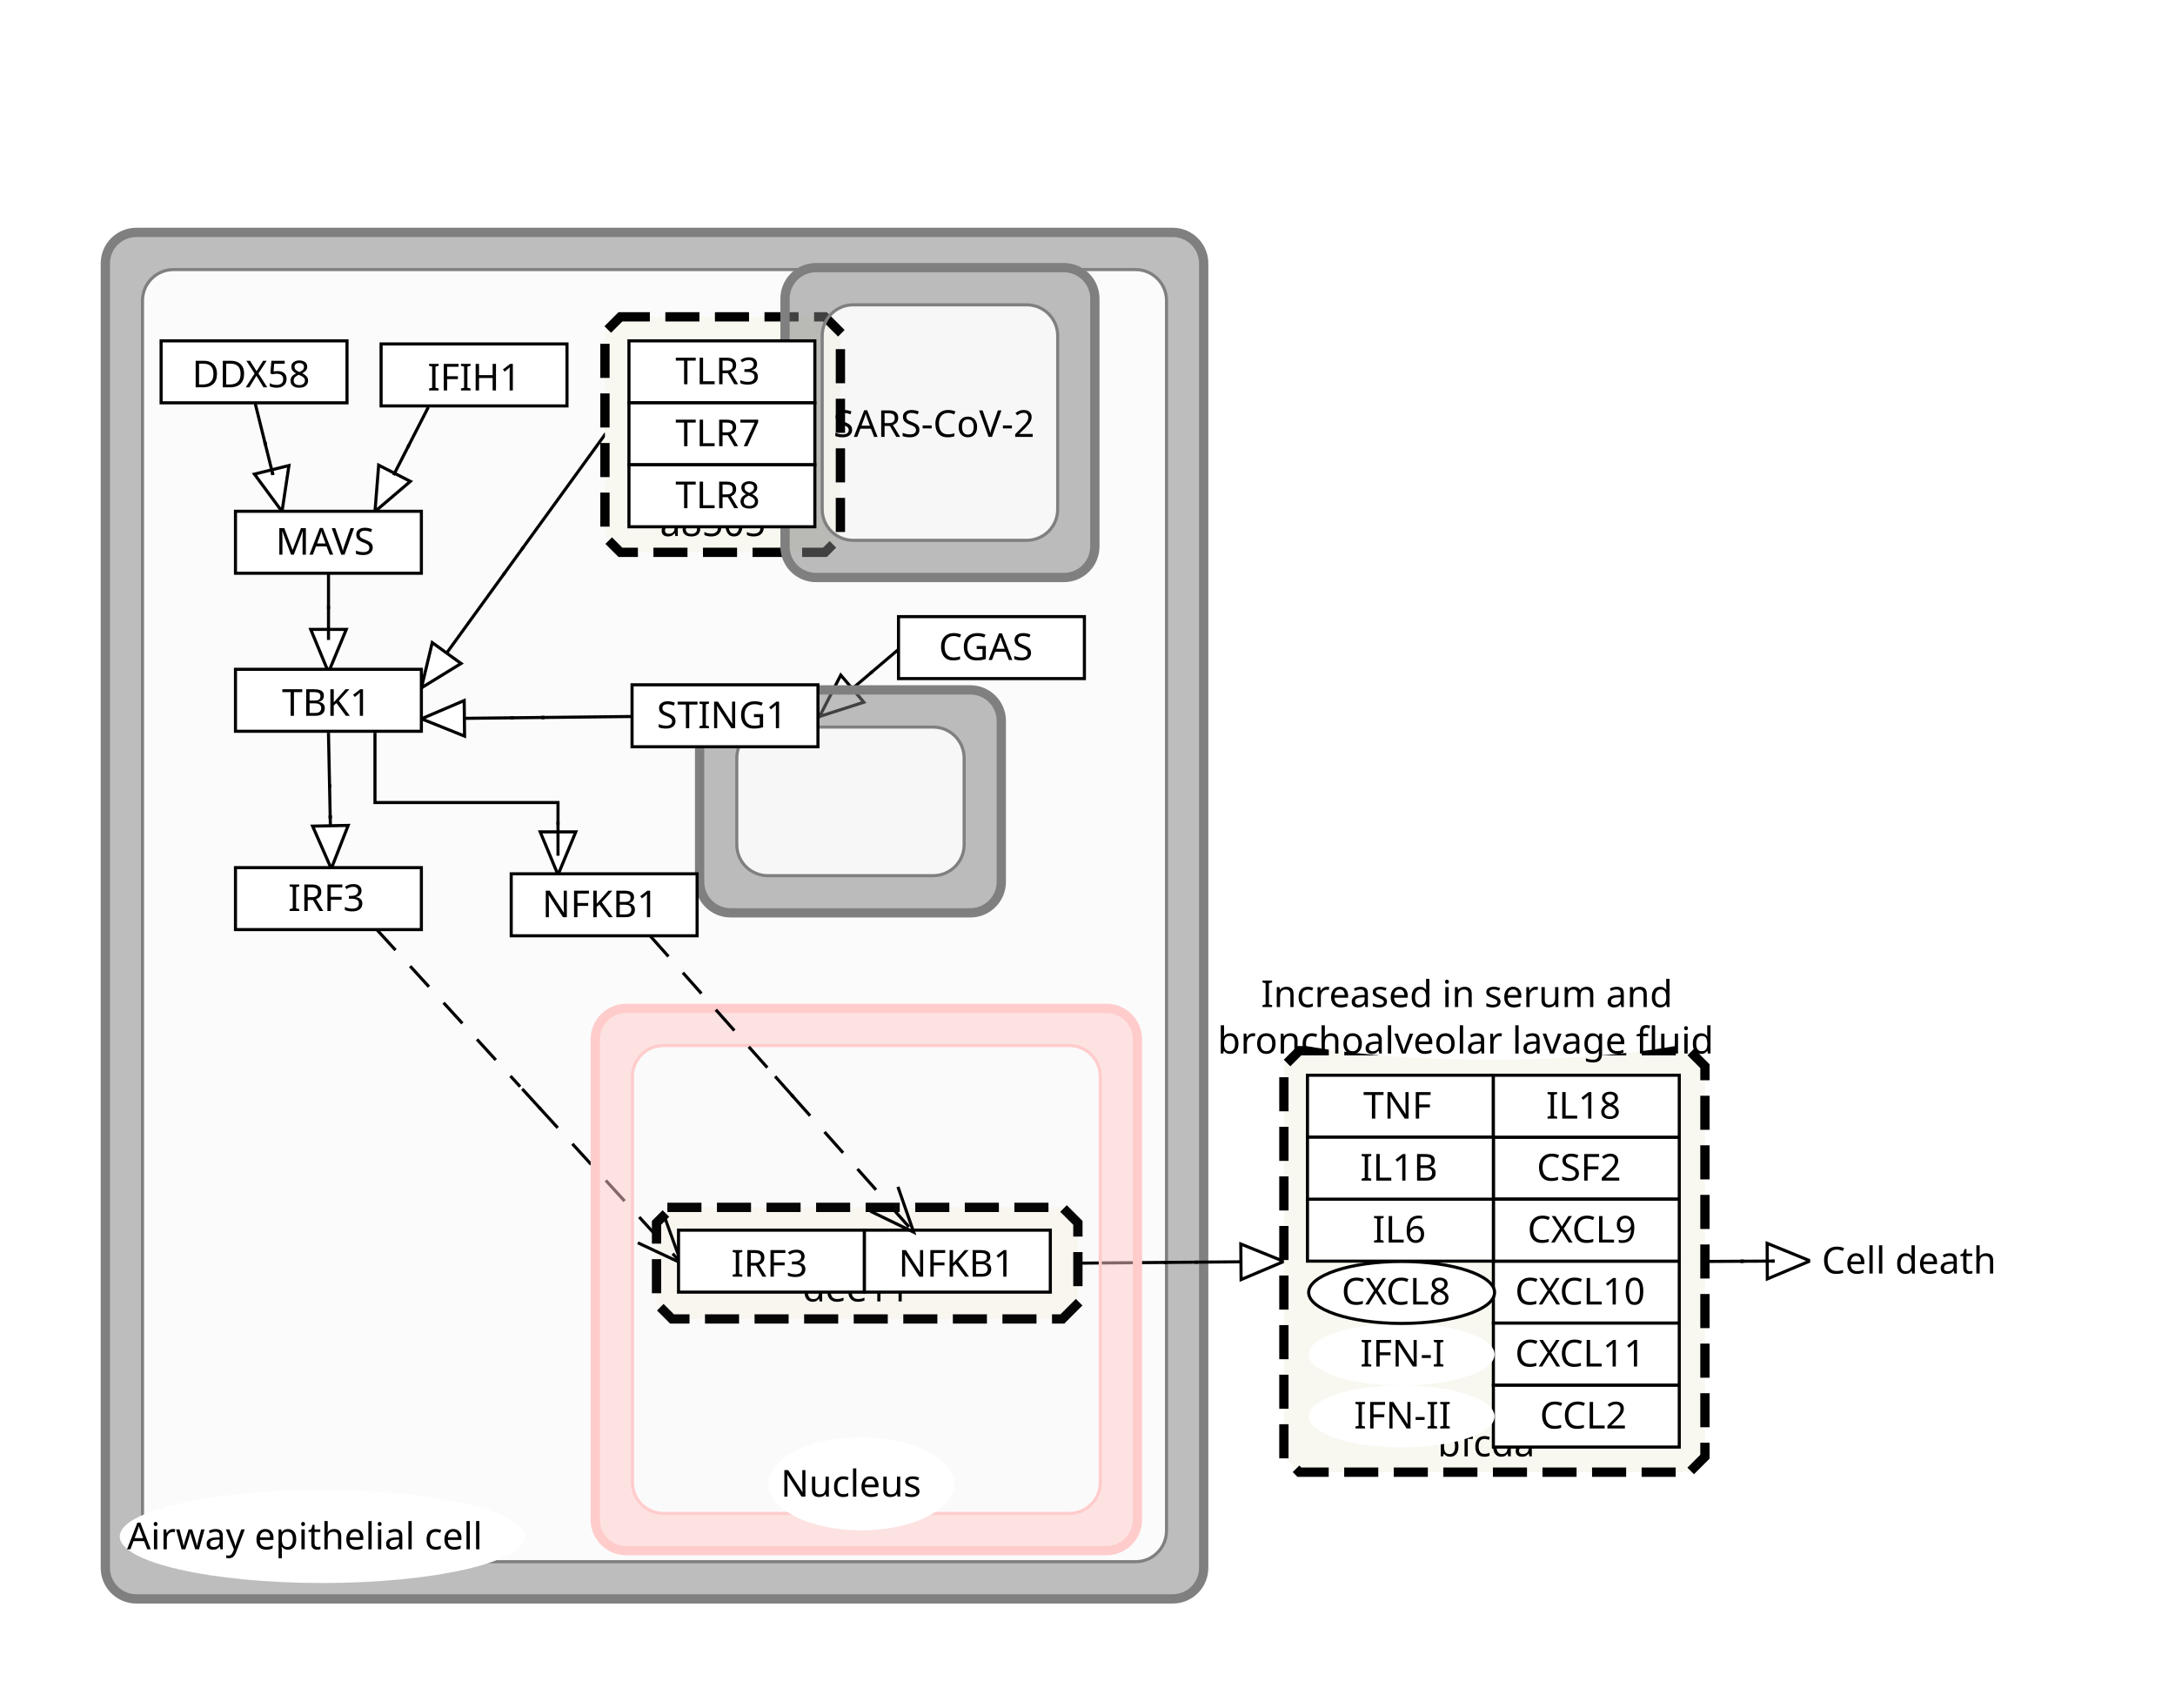
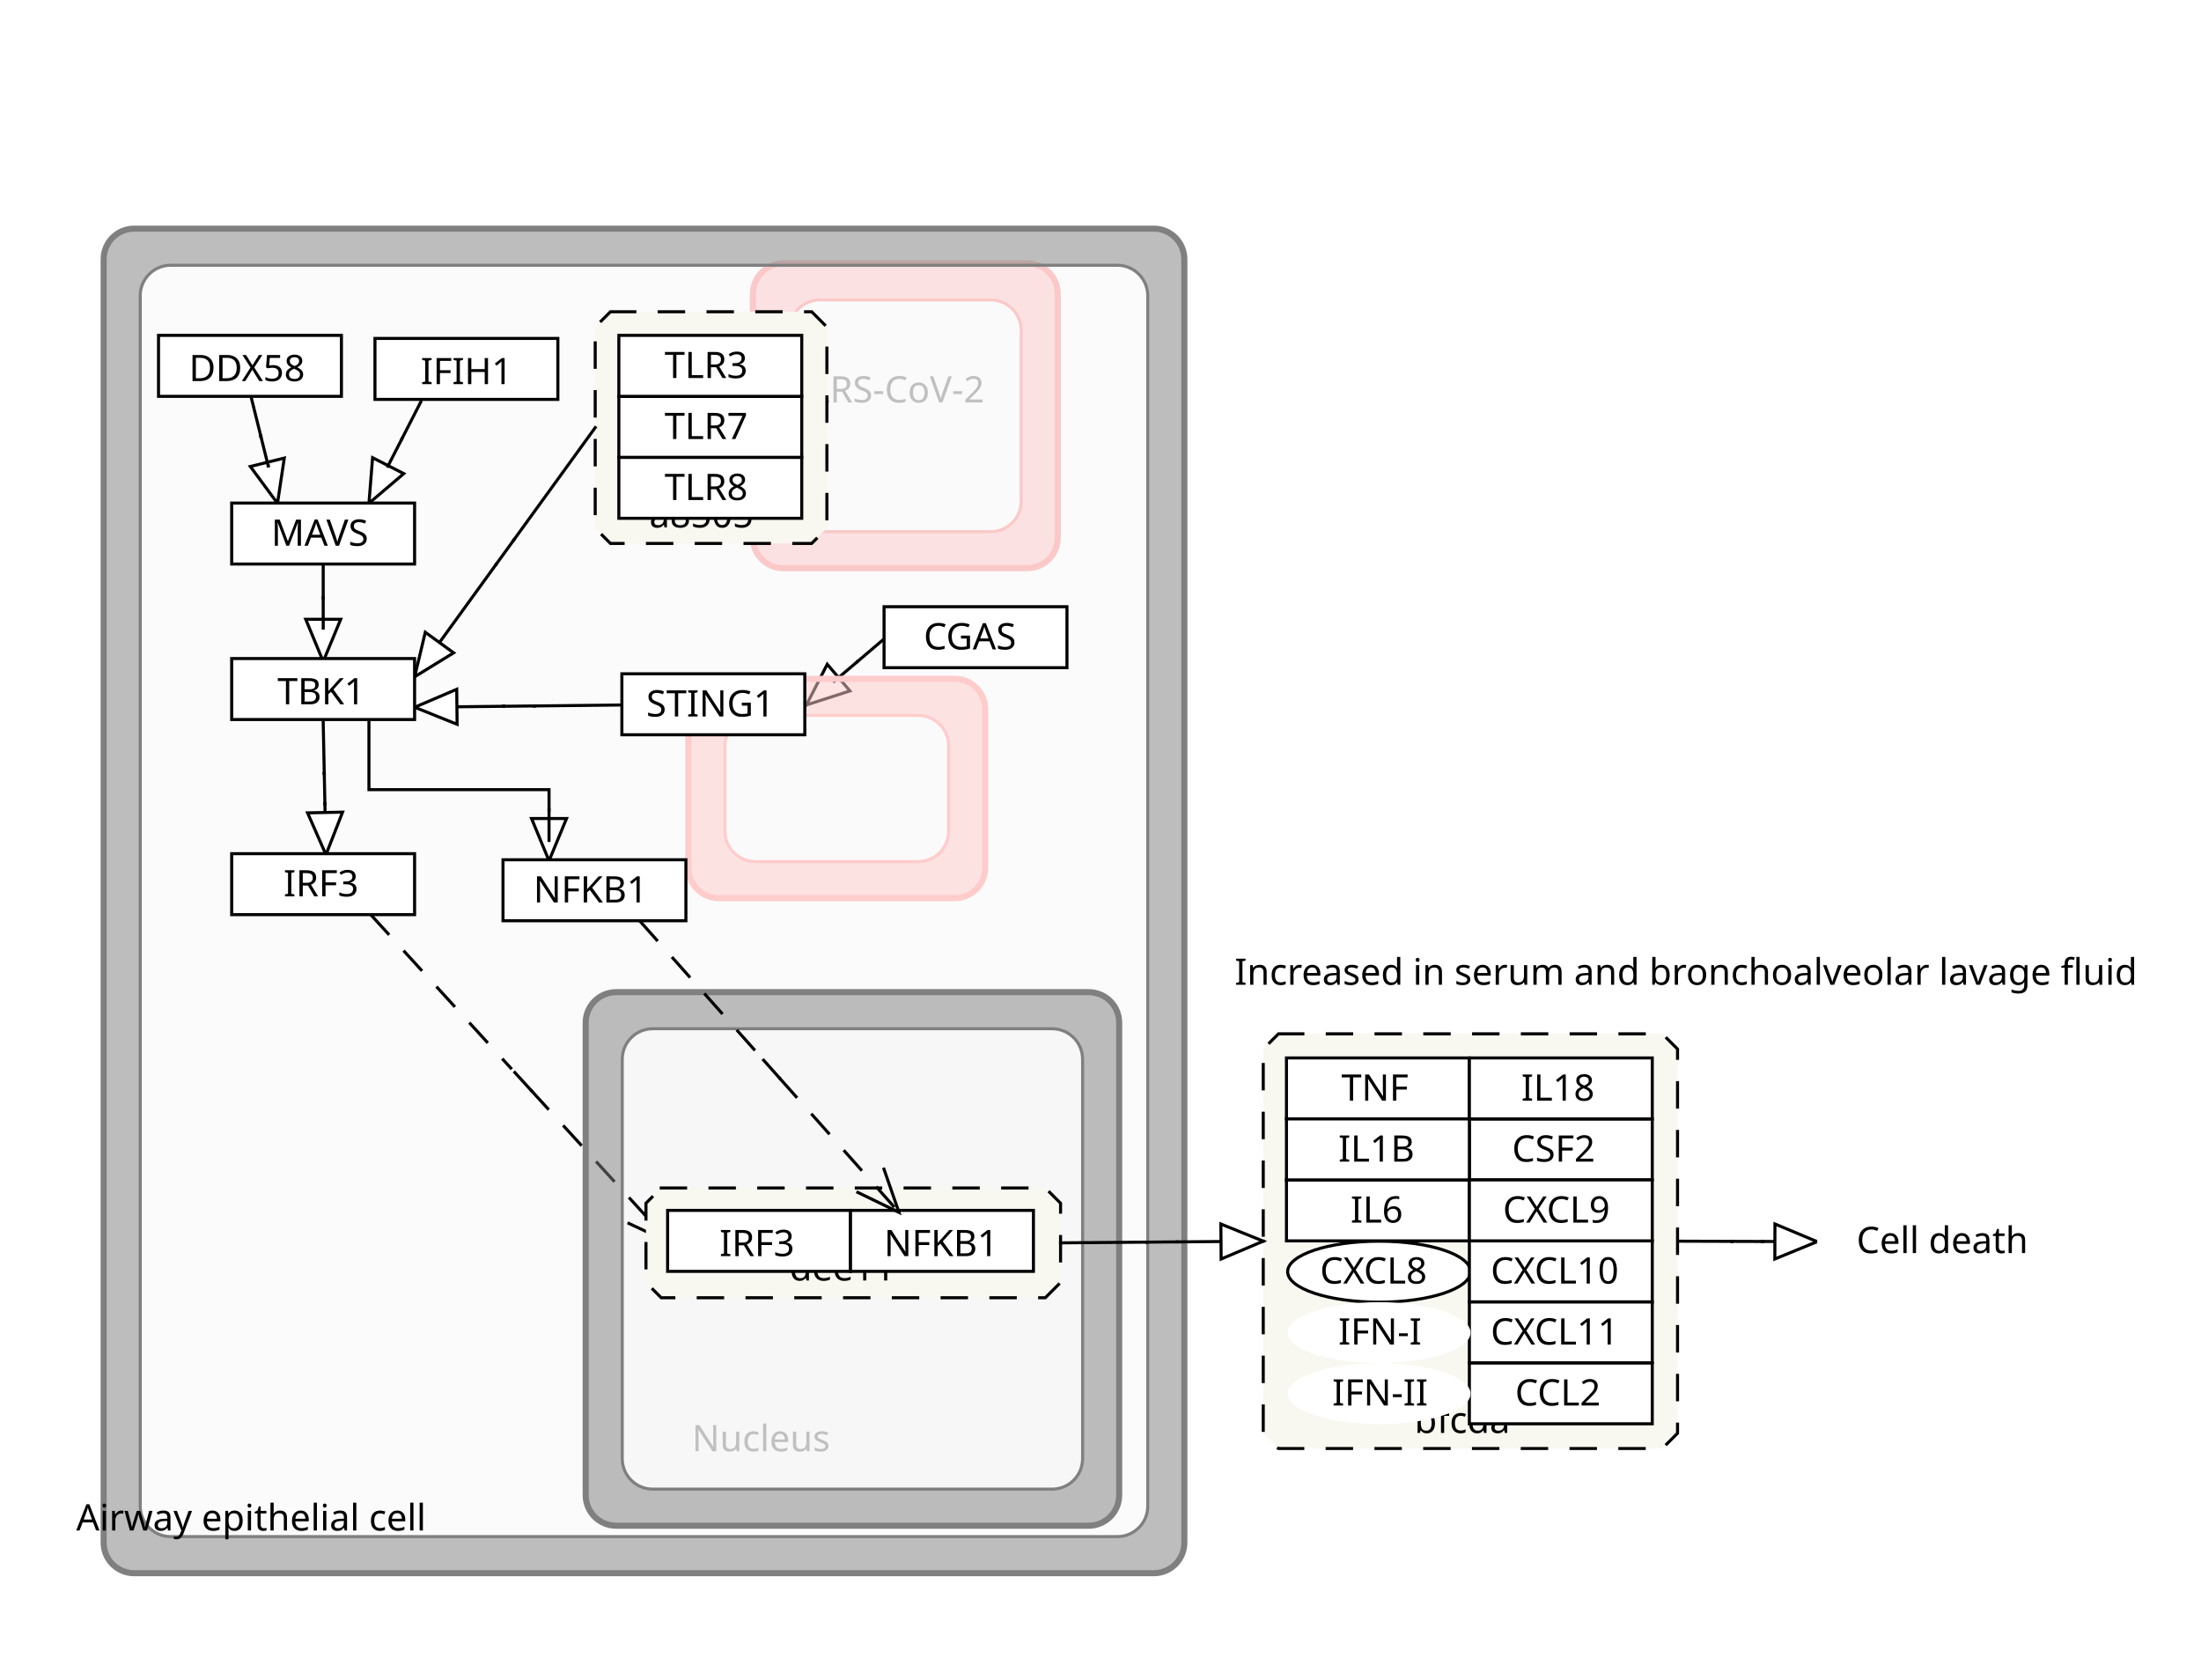
- <svg xmlns="http://www.w3.org/2000/svg" fill-opacity="1" color-rendering="auto" color-interpolation="auto" text-rendering="auto" stroke="black" stroke-linecap="square" stroke-miterlimit="10" shape-rendering="auto" stroke-opacity="1" fill="black" stroke-dasharray="none" font-weight="normal" stroke-width="1" viewBox="0 0 702 551" font-family="'Dialog'" font-style="normal" stroke-linejoin="miter" font-size="12px" stroke-dashoffset="0" image-rendering="auto">
+ <svg xmlns="http://www.w3.org/2000/svg" fill-opacity="1" color-rendering="auto" color-interpolation="auto" text-rendering="auto" stroke="black" stroke-linecap="square" stroke-miterlimit="10" shape-rendering="auto" stroke-opacity="1" fill="black" stroke-dasharray="none" font-weight="normal" stroke-width="1" viewBox="0 0 722 551" font-family="'Dialog'" font-style="normal" stroke-linejoin="miter" font-size="12px" stroke-dashoffset="0" image-rendering="auto">
  <defs id="genericDefs" />
  <g />
  <defs id="genericDefs" />
  <g>
    <g fill="white" text-rendering="geometricPrecision" color-interpolation="linearRGB" color-rendering="optimizeQuality" stroke="white" image-rendering="optimizeQuality">
-       <rect x="-1" width="704" height="553" y="-1" stroke="none" />
+       <rect x="-1" width="724" height="553" y="-1" stroke="none" />
+     </g>
+     <g fill-opacity="0.031" fill="rgb(255,204,204)" text-rendering="geometricPrecision" color-rendering="optimizeQuality" image-rendering="optimizeQuality" stroke="rgb(255,204,204)" color-interpolation="linearRGB" stroke-opacity="0.031">
+       <rect x="246.978" y="86.375" width="100" rx="10" ry="10" height="100" stroke="none" />
+       <rect x="246.978" y="86.375" fill-opacity="1" fill="none" width="100" rx="10" ry="10" height="100" stroke-width="2" stroke-opacity="1" />
+       <rect x="258.978" y="98.375" fill-opacity="1" fill="none" width="76" rx="10" ry="10" height="76" stroke-opacity="1" />
+       <path d="M324.978 98.375 C330.501 98.375 334.978 102.852 334.978 108.375 L334.978 164.375 C334.978 169.898 330.501 174.375 324.978 174.375 L268.978 174.375 C263.456 174.375 258.978 169.898 258.978 164.375 L258.978 108.375 C258.978 102.852 263.456 98.375 268.978 98.375 ZM256.978 86.375 C251.456 86.375 246.978 90.852 246.978 96.375 L246.978 176.375 C246.978 181.898 251.456 186.375 256.978 186.375 L336.978 186.375 C342.501 186.375 346.978 181.898 346.978 176.375 L346.978 96.375 C346.978 90.852 342.501 86.375 336.978 86.375 Z" fill-opacity="0.498" stroke-opacity="0.498" stroke="none" />
+     </g>
+     <g text-rendering="geometricPrecision" font-family="sans-serif" color-interpolation="linearRGB" color-rendering="optimizeQuality" image-rendering="optimizeQuality">
+       <text x="246" xml:space="preserve" y="93" stroke="none"> </text>
    </g>
    <g fill-opacity="0.031" fill="rgb(128,128,128)" text-rendering="geometricPrecision" color-rendering="optimizeQuality" image-rendering="optimizeQuality" stroke="rgb(128,128,128)" color-interpolation="linearRGB" stroke-opacity="0.031">
      <rect x="34" y="75" width="354.5" rx="10" ry="10" height="441" stroke="none" />
    </g>
-     <g fill="gray" text-rendering="geometricPrecision" color-rendering="optimizeQuality" image-rendering="optimizeQuality" stroke="gray" color-interpolation="linearRGB" stroke-width="3">
+     <g fill="gray" text-rendering="geometricPrecision" color-rendering="optimizeQuality" image-rendering="optimizeQuality" stroke="gray" color-interpolation="linearRGB" stroke-width="2">
      <rect x="34" y="75" fill="none" width="354.5" rx="10" ry="10" height="441" />
      <rect x="46" y="87" fill="none" width="330.5" rx="10" ry="10" height="417" stroke-width="1" />
    </g>
    <g fill-opacity="0.498" fill="rgb(128,128,128)" text-rendering="geometricPrecision" color-rendering="optimizeQuality" image-rendering="optimizeQuality" stroke="rgb(128,128,128)" color-interpolation="linearRGB" stroke-opacity="0.498">
      <path d="M366.5 87 C372.023 87 376.5 91.477 376.5 97 L376.5 494 C376.5 499.523 372.023 504 366.5 504 L56 504 C50.477 504 46 499.523 46 494 L46 97 C46 91.477 50.477 87 56 87 ZM44 75 C38.477 75 34 79.477 34 85 L34 506 C34 511.523 38.477 516 44 516 L378.5 516 C384.023 516 388.5 511.523 388.5 506 L388.5 85 C388.5 79.477 384.023 75 378.5 75 Z" stroke="none" />
    </g>
    <g fill="silver" text-rendering="geometricPrecision" color-rendering="optimizeQuality" image-rendering="optimizeQuality" font-family="sans-serif" stroke="silver" color-interpolation="linearRGB">
-       <text x="34" xml:space="preserve" y="82" stroke="none"> </text>
-       <path fill="none" d="M195.25 140.25 L168.571 177.064" stroke="black" />
-       <path fill="none" d="M162.703 185.161 L136.025 221.975" stroke="black" />
-       <path fill="white" d="M136.025 221.975 L139.509 207.385 L148.805 214.122 Z" stroke="none" />
-       <path fill="none" d="M136.025 221.975 L139.509 207.385 L148.805 214.122 Z" stroke="black" />
-       <line y2="177.064" fill="none" x1="162.703" x2="168.571" stroke="black" y1="185.161" />
-       <path fill="none" d="M82.525 130.825 L85.571 143.097" stroke="black" />
-       <path fill="none" d="M87.979 152.803 L91.025 165.075" stroke="black" />
-       <path fill="white" d="M91.025 165.075 L82.116 153.007 L93.258 150.242 Z" stroke="none" />
-       <path fill="none" d="M91.025 165.075 L82.116 153.007 L93.258 150.242 Z" stroke="black" />
-       <path fill="none" d="M85.571 143.097 L85.571 143.097" stroke="black" />
-       <path fill="none" d="M87.979 152.803 L87.979 152.803" stroke="black" />
-       <line y2="143.097" fill="none" x1="87.979" x2="85.571" stroke="black" y1="152.803" />
+       <text x="258" xml:space="preserve" y="132" stroke="none">SARS-CoV-2</text>
      <path fill="rgb(248,247,240)" d="M200.25 102.25 L266.25 102.25 L271.25 107.25 L271.25 173.25 L266.25 178.25 L200.25 178.25 L195.25 173.25 L195.25 107.25 Z" fill-rule="evenodd" stroke="none" />
    </g>
-     <g text-rendering="geometricPrecision" stroke-dasharray="8,8" stroke-width="3" color-interpolation="linearRGB" color-rendering="optimizeQuality" image-rendering="optimizeQuality">
+     <g text-rendering="geometricPrecision" stroke-dasharray="8,8" color-interpolation="linearRGB" color-rendering="optimizeQuality" image-rendering="optimizeQuality">
      <path fill="none" d="M200.25 102.25 L266.25 102.25 L271.25 107.25 L271.25 173.25 L266.25 178.25 L200.25 178.25 L195.25 173.25 L195.25 107.25 Z" fill-rule="evenodd" />
-       <text x="213" y="173" font-family="sans-serif" stroke-dasharray="none" stroke="none" stroke-width="1" xml:space="preserve">a8505</text>
-       <path fill="none" stroke-width="1" stroke-dasharray="none" d="M121.025 236.975 L121.025 259 L180.1 259 L180.1 265.663" />
-       <path fill="none" stroke-width="1" stroke-dasharray="none" d="M180.1 275.663 L180.1 282.325" />
-     </g>
-     <g fill="white" text-rendering="geometricPrecision" color-interpolation="linearRGB" color-rendering="optimizeQuality" stroke="white" image-rendering="optimizeQuality">
-       <path d="M180.1 282.325 L174.36 268.467 L185.84 268.467 Z" stroke="none" />
-       <path fill="none" d="M180.1 282.325 L174.36 268.467 L185.84 268.467 Z" stroke="black" />
-       <line y2="265.663" fill="none" x1="180.1" x2="180.1" stroke="black" y1="275.663" />
-       <path fill="none" d="M347.9 407.65 L376.143 407.414" stroke="black" />
-       <path fill="none" d="M386.143 407.331 L414.386 407.095" stroke="black" />
-       <path d="M414.386 407.095 L400.576 412.951 L400.48 401.471 Z" stroke="none" />
-       <path fill="none" d="M414.386 407.095 L400.576 412.951 L400.48 401.471 Z" stroke="black" />
-       <line y2="407.414" fill="none" x1="386.143" x2="376.143" stroke="black" y1="407.331" />
-       <path fill="rgb(248,247,240)" d="M216.9 389.65 L342.9 389.65 L347.9 394.65 L347.9 420.65 L342.9 425.65 L216.9 425.65 L211.9 420.65 L211.9 394.65 Z" fill-rule="evenodd" stroke="none" />
-     </g>
-     <g text-rendering="geometricPrecision" stroke-dasharray="8,8" stroke-width="3" color-interpolation="linearRGB" color-rendering="optimizeQuality" image-rendering="optimizeQuality">
-       <path fill="none" d="M216.9 389.65 L342.9 389.65 L347.9 394.65 L347.9 420.65 L342.9 425.65 L216.9 425.65 L211.9 420.65 L211.9 394.65 Z" fill-rule="evenodd" />
-       <text x="259" y="420" font-family="sans-serif" stroke-dasharray="none" stroke="none" stroke-width="1" xml:space="preserve">dee11</text>
-       <path fill="none" stroke-width="1" stroke-dasharray="none" d="M106.025 185.075 L106.025 196.025" />
-       <path fill="none" stroke-width="1" stroke-dasharray="none" d="M106.025 206.025 L106.025 216.975" />
-     </g>
-     <g fill="white" text-rendering="geometricPrecision" color-interpolation="linearRGB" color-rendering="optimizeQuality" stroke="white" image-rendering="optimizeQuality">
-       <path d="M106.025 216.975 L100.285 203.117 L111.765 203.117 Z" stroke="none" />
-       <path fill="none" d="M106.025 216.975 L100.285 203.117 L111.765 203.117 Z" stroke="black" />
-       <line y2="196.025" fill="none" x1="106.025" x2="106.025" stroke="black" y1="206.025" />
-       <path fill="none" d="M138.025 131.825 L131.801 143.998" stroke="black" />
-       <path fill="none" d="M127.249 152.902 L121.025 165.075" stroke="black" />
-       <path d="M121.025 165.075 L122.223 150.123 L132.445 155.349 Z" stroke="none" />
-       <path fill="none" d="M121.025 165.075 L122.223 150.123 L132.445 155.349 Z" stroke="black" />
-       <line y2="143.998" fill="none" x1="127.249" x2="131.801" stroke="black" y1="152.902" />
-       <path fill="none" d="M204.525 231.225 L175.275 231.545" stroke="black" />
-       <path fill="none" d="M165.275 231.655 L136.025 231.975" stroke="black" />
-       <path d="M136.025 231.975 L149.82 226.083 L149.945 237.563 Z" stroke="none" />
-       <path fill="none" d="M136.025 231.975 L149.82 226.083 L149.945 237.563 Z" stroke="black" />
-       <path fill="none" d="M175.275 231.545 L175.275 231.545" stroke="black" />
-       <path fill="none" d="M165.275 231.655 L165.275 231.655" stroke="black" />
-       <line y2="231.545" fill="none" x1="165.275" x2="175.275" stroke="black" y1="231.655" />
-       <path fill="rgb(248,247,240)" d="M419.386 339.085 L545.287 339.085 L550.287 344.085 L550.287 470.105 L545.287 475.105 L419.386 475.105 L414.386 470.105 L414.386 344.085 Z" fill-rule="evenodd" stroke="none" />
-     </g>
-     <g text-rendering="geometricPrecision" stroke-dasharray="8,8" stroke-width="3" color-interpolation="linearRGB" color-rendering="optimizeQuality" image-rendering="optimizeQuality">
-       <path fill="none" d="M419.386 339.085 L545.287 339.085 L550.287 344.085 L550.287 470.105 L545.287 475.105 L419.386 475.105 L414.386 470.105 L414.386 344.085 Z" fill-rule="evenodd" />
-       <text x="464" y="470" font-family="sans-serif" stroke-dasharray="none" stroke="none" stroke-width="1" xml:space="preserve">bfcda</text>
-       <path fill="none" stroke-width="1" d="M121.925 300.35 L167.541 350.308" />
-       <path fill="none" stroke-width="1" d="M174.284 357.692 L219.9 407.65" />
-       <path fill="none" stroke-width="1" stroke-dasharray="none" d="M206.317 401.287 L219.9 407.65 L214.794 393.546" />
-       <line y2="350.308" fill="none" stroke-width="1" x1="174.284" x2="167.541" y1="357.692" />
-       <path fill="none" stroke-width="1" stroke-dasharray="none" d="M550.287 407.095 L562.269 407.032" />
-       <path fill="none" stroke-width="1" stroke-dasharray="none" d="M572.269 406.98 L584.251 406.917" />
-     </g>
-     <g fill="white" text-rendering="geometricPrecision" color-interpolation="linearRGB" color-rendering="optimizeQuality" stroke="white" image-rendering="optimizeQuality">
-       <path d="M584.251 406.917 L570.423 412.73 L570.363 401.25 Z" stroke="none" />
-       <path fill="none" d="M584.251 406.917 L570.423 412.73 L570.363 401.25 Z" stroke="black" />
-       <path fill="none" d="M562.269 407.032 L562.269 407.032" stroke="black" />
-       <path fill="none" d="M572.269 406.98 L572.269 406.98" stroke="black" />
-       <line y2="407.032" fill="none" x1="572.269" x2="562.269" stroke="black" y1="406.98" />
-       <path fill="none" d="M290.4 209.225 L281.272 216.986" stroke="black" />
-       <path fill="none" d="M273.653 223.464 L264.525 231.225" stroke="black" />
-       <path d="M264.525 231.225 L271.365 217.875 L278.801 226.621 Z" stroke="none" />
-       <path fill="none" d="M264.525 231.225 L271.365 217.875 L278.801 226.621 Z" stroke="black" />
-       <line y2="216.986" fill="none" x1="273.653" x2="281.272" stroke="black" y1="223.464" />
-       <path fill="none" d="M106.025 236.975 L106.371 253.664" stroke="black" />
-       <path fill="none" d="M106.579 263.661 L106.925 280.35" stroke="black" />
-       <path d="M106.925 280.35 L100.898 266.614 L112.376 266.376 Z" stroke="none" />
-       <path fill="none" d="M106.925 280.35 L100.898 266.614 L112.376 266.376 Z" stroke="black" />
-       <path fill="none" d="M106.371 253.664 L106.371 253.664" stroke="black" />
-       <path fill="none" d="M106.579 263.661 L106.579 263.661" stroke="black" />
-       <line y2="253.664" fill="none" x1="106.579" x2="106.371" stroke="black" y1="263.661" />
-     </g>
-     <g fill-opacity="0.031" fill="rgb(128,128,128)" text-rendering="geometricPrecision" color-rendering="optimizeQuality" image-rendering="optimizeQuality" stroke="rgb(128,128,128)" color-interpolation="linearRGB" stroke-opacity="0.031">
+       <text x="213" xml:space="preserve" stroke-dasharray="none" y="173" font-family="sans-serif" stroke="none">a8505</text>
+       <path stroke-dasharray="none" fill="none" d="M138.025 131.825 L131.801 143.998" />
+       <path stroke-dasharray="none" fill="none" d="M127.249 152.902 L121.025 165.075" />
+       <path fill="white" stroke-dasharray="none" d="M121.025 165.075 L122.223 150.123 L132.445 155.349 Z" stroke="none" />
+       <path stroke-dasharray="none" fill="none" d="M121.025 165.075 L122.223 150.123 L132.445 155.349 Z" />
+       <line y2="143.998" fill="none" stroke-dasharray="none" x1="127.249" x2="131.801" y1="152.902" />
+       <path stroke-dasharray="none" fill="none" d="M290.4 209.225 L281.272 216.986" />
+       <path stroke-dasharray="none" fill="none" d="M273.653 223.464 L264.525 231.225" />
+       <path fill="white" stroke-dasharray="none" d="M264.525 231.225 L271.365 217.875 L278.801 226.621 Z" stroke="none" />
+       <path stroke-dasharray="none" fill="none" d="M264.525 231.225 L271.365 217.875 L278.801 226.621 Z" />
+       <line y2="216.986" fill="none" stroke-dasharray="none" x1="273.653" x2="281.272" y1="223.464" />
+       <path stroke-dasharray="none" fill="none" d="M550.287 407.095 L568.183 407.156" />
+       <path stroke-dasharray="none" fill="none" d="M578.183 407.189 L596.08 407.25" />
+       <path fill="white" stroke-dasharray="none" d="M596.08 407.25 L582.203 412.943 L582.241 401.463 Z" stroke="none" />
+       <path stroke-dasharray="none" fill="none" d="M596.08 407.25 L582.203 412.943 L582.241 401.463 Z" />
+       <path stroke-dasharray="none" fill="none" d="M568.183 407.156 L568.183 407.156" />
+       <path stroke-dasharray="none" fill="none" d="M578.183 407.189 L578.183 407.189" />
+       <line y2="407.156" fill="none" stroke-dasharray="none" x1="578.183" x2="568.183" y1="407.189" />
+       <path stroke-dasharray="none" fill="none" d="M106.025 185.075 L106.025 196.025" />
+       <path stroke-dasharray="none" fill="none" d="M106.025 206.025 L106.025 216.975" />
+       <path fill="white" stroke-dasharray="none" d="M106.025 216.975 L100.285 203.117 L111.765 203.117 Z" stroke="none" />
+       <path stroke-dasharray="none" fill="none" d="M106.025 216.975 L100.285 203.117 L111.765 203.117 Z" />
+       <line y2="196.025" fill="none" stroke-dasharray="none" x1="106.025" x2="106.025" y1="206.025" />
+       <path stroke-dasharray="none" fill="none" d="M121.025 236.975 L121.025 259 L180.1 259 L180.1 265.663" />
+       <path stroke-dasharray="none" fill="none" d="M180.1 275.663 L180.1 282.325" />
+       <path fill="white" stroke-dasharray="none" d="M180.1 282.325 L174.36 268.467 L185.84 268.467 Z" stroke="none" />
+       <path stroke-dasharray="none" fill="none" d="M180.1 282.325 L174.36 268.467 L185.84 268.467 Z" />
+       <line y2="265.663" fill="none" stroke-dasharray="none" x1="180.1" x2="180.1" y1="275.663" />
+       <path stroke-dasharray="none" fill="none" d="M195.25 140.25 L168.571 177.064" />
+       <path stroke-dasharray="none" fill="none" d="M162.703 185.161 L136.025 221.975" />
+       <path fill="white" stroke-dasharray="none" d="M136.025 221.975 L139.509 207.385 L148.805 214.122 Z" stroke="none" />
+       <path stroke-dasharray="none" fill="none" d="M136.025 221.975 L139.509 207.385 L148.805 214.122 Z" />
+       <line y2="177.064" fill="none" stroke-dasharray="none" x1="162.703" x2="168.571" y1="185.161" />
+       <path stroke-dasharray="none" fill="none" d="M204.525 231.225 L175.275 231.545" />
+       <path stroke-dasharray="none" fill="none" d="M165.275 231.655 L136.025 231.975" />
+       <path fill="white" stroke-dasharray="none" d="M136.025 231.975 L149.82 226.083 L149.945 237.563 Z" stroke="none" />
+       <path stroke-dasharray="none" fill="none" d="M136.025 231.975 L149.82 226.083 L149.945 237.563 Z" />
+       <path stroke-dasharray="none" fill="none" d="M175.275 231.545 L175.275 231.545" />
+       <path stroke-dasharray="none" fill="none" d="M165.275 231.655 L165.275 231.655" />
+       <line y2="231.545" fill="none" stroke-dasharray="none" x1="165.275" x2="175.275" y1="231.655" />
+       <path stroke-dasharray="none" fill="none" d="M82.525 130.825 L85.571 143.097" />
+       <path stroke-dasharray="none" fill="none" d="M87.979 152.803 L91.025 165.075" />
+       <path fill="white" stroke-dasharray="none" d="M91.025 165.075 L82.116 153.007 L93.258 150.242 Z" stroke="none" />
+       <path stroke-dasharray="none" fill="none" d="M91.025 165.075 L82.116 153.007 L93.258 150.242 Z" />
+       <path stroke-dasharray="none" fill="none" d="M85.571 143.097 L85.571 143.097" />
+       <path stroke-dasharray="none" fill="none" d="M87.979 152.803 L87.979 152.803" />
+       <line y2="143.097" fill="none" stroke-dasharray="none" x1="87.979" x2="85.571" y1="152.803" />
+       <path stroke-dasharray="none" fill="none" d="M106.025 236.975 L106.371 253.664" />
+       <path stroke-dasharray="none" fill="none" d="M106.579 263.661 L106.925 280.35" />
+       <path fill="white" stroke-dasharray="none" d="M106.925 280.35 L100.898 266.614 L112.376 266.376 Z" stroke="none" />
+       <path stroke-dasharray="none" fill="none" d="M106.925 280.35 L100.898 266.614 L112.376 266.376 Z" />
+       <path stroke-dasharray="none" fill="none" d="M106.371 253.664 L106.371 253.664" />
+       <path stroke-dasharray="none" fill="none" d="M106.579 263.661 L106.579 263.661" />
+       <line y2="253.664" fill="none" stroke-dasharray="none" x1="106.579" x2="106.371" y1="263.661" />
+       <path fill="none" d="M121.925 300.35 L167.541 350.308" />
+       <path fill="none" d="M174.284 357.692 L219.9 407.65" />
+       <path stroke-dasharray="none" fill="none" d="M206.317 401.287 L219.9 407.65 L214.794 393.546" />
+       <line y2="350.308" fill="none" x1="174.284" x2="167.541" y1="357.692" />
+     </g>
+     <g fill-opacity="0.031" fill="rgb(255,204,204)" text-rendering="geometricPrecision" color-rendering="optimizeQuality" image-rendering="optimizeQuality" stroke="rgb(255,204,204)" color-interpolation="linearRGB" stroke-opacity="0.031">
      <rect x="225.807" y="222.646" width="97.375" rx="10" ry="10" height="71.948" stroke="none" />
-     </g>
-     <g fill="gray" text-rendering="geometricPrecision" color-rendering="optimizeQuality" image-rendering="optimizeQuality" stroke="gray" color-interpolation="linearRGB" stroke-width="3">
-       <rect x="225.807" y="222.646" fill="none" width="97.375" rx="10" ry="10" height="71.948" />
-       <rect x="237.807" y="234.646" fill="none" width="73.375" rx="10" ry="10" height="47.948" stroke-width="1" />
-     </g>
-     <g fill-opacity="0.498" fill="rgb(128,128,128)" text-rendering="geometricPrecision" color-rendering="optimizeQuality" image-rendering="optimizeQuality" stroke="rgb(128,128,128)" color-interpolation="linearRGB" stroke-opacity="0.498">
-       <path d="M301.182 234.646 C306.704 234.646 311.182 239.123 311.182 244.646 L311.182 272.594 C311.182 278.116 306.704 282.594 301.182 282.594 L247.807 282.594 C242.284 282.594 237.807 278.116 237.807 272.594 L237.807 244.646 C237.807 239.123 242.284 234.646 247.807 234.646 ZM235.807 222.646 C230.284 222.646 225.807 227.123 225.807 232.646 L225.807 284.594 C225.807 290.116 230.284 294.594 235.807 294.594 L313.182 294.594 C318.704 294.594 323.182 290.116 323.182 284.594 L323.182 232.646 C323.182 227.123 318.704 222.646 313.182 222.646 Z" stroke="none" />
+       <rect x="225.807" y="222.646" fill-opacity="1" fill="none" width="97.375" rx="10" ry="10" height="71.948" stroke-width="2" stroke-opacity="1" />
+       <rect x="237.807" y="234.646" fill-opacity="1" fill="none" width="73.375" rx="10" ry="10" height="47.948" stroke-opacity="1" />
+       <path d="M301.182 234.646 C306.704 234.646 311.182 239.123 311.182 244.646 L311.182 272.594 C311.182 278.116 306.704 282.594 301.182 282.594 L247.807 282.594 C242.284 282.594 237.807 278.116 237.807 272.594 L237.807 244.646 C237.807 239.123 242.284 234.646 247.807 234.646 ZM235.807 222.646 C230.284 222.646 225.807 227.123 225.807 232.646 L225.807 284.594 C225.807 290.116 230.284 294.594 235.807 294.594 L313.182 294.594 C318.704 294.594 323.182 290.116 323.182 284.594 L323.182 232.646 C323.182 227.123 318.704 222.646 313.182 222.646 Z" fill-opacity="0.498" stroke-opacity="0.498" stroke="none" />
    </g>
    <g fill="silver" text-rendering="geometricPrecision" color-rendering="optimizeQuality" image-rendering="optimizeQuality" font-family="sans-serif" stroke="silver" color-interpolation="linearRGB">
      <text x="225" xml:space="preserve" y="230" stroke="none"> </text>
    </g>
    <g fill-opacity="0.031" fill="rgb(128,128,128)" text-rendering="geometricPrecision" color-rendering="optimizeQuality" image-rendering="optimizeQuality" stroke="rgb(128,128,128)" color-interpolation="linearRGB" stroke-opacity="0.031">
-       <rect x="253.375" y="86.375" width="100" rx="10" ry="10" height="100" stroke="none" />
-     </g>
-     <g fill="gray" text-rendering="geometricPrecision" color-rendering="optimizeQuality" image-rendering="optimizeQuality" stroke="gray" color-interpolation="linearRGB" stroke-width="3">
-       <rect x="253.375" y="86.375" fill="none" width="100" rx="10" ry="10" height="100" />
-       <rect x="265.375" y="98.375" fill="none" width="76" rx="10" ry="10" height="76" stroke-width="1" />
+       <rect x="192.125" y="325.425" width="175" rx="10" ry="10" height="175" stroke="none" />
+     </g>
+     <g fill="gray" text-rendering="geometricPrecision" color-rendering="optimizeQuality" image-rendering="optimizeQuality" stroke="gray" color-interpolation="linearRGB" stroke-width="2">
+       <rect x="192.125" y="325.425" fill="none" width="175" rx="10" ry="10" height="175" />
+       <rect x="204.125" y="337.425" fill="none" width="151" rx="10" ry="10" height="151" stroke-width="1" />
    </g>
    <g fill-opacity="0.498" fill="rgb(128,128,128)" text-rendering="geometricPrecision" color-rendering="optimizeQuality" image-rendering="optimizeQuality" stroke="rgb(128,128,128)" color-interpolation="linearRGB" stroke-opacity="0.498">
-       <path d="M331.375 98.375 C336.898 98.375 341.375 102.852 341.375 108.375 L341.375 164.375 C341.375 169.898 336.898 174.375 331.375 174.375 L275.375 174.375 C269.852 174.375 265.375 169.898 265.375 164.375 L265.375 108.375 C265.375 102.852 269.852 98.375 275.375 98.375 ZM263.375 86.375 C257.852 86.375 253.375 90.852 253.375 96.375 L253.375 176.375 C253.375 181.898 257.852 186.375 263.375 186.375 L343.375 186.375 C348.898 186.375 353.375 181.898 353.375 176.375 L353.375 96.375 C353.375 90.852 348.898 86.375 343.375 86.375 Z" stroke="none" />
-     </g>
-     <g text-rendering="geometricPrecision" font-family="sans-serif" color-interpolation="linearRGB" color-rendering="optimizeQuality" image-rendering="optimizeQuality">
-       <text x="253" xml:space="preserve" y="93" stroke="none"> </text>
-     </g>
-     <g fill-opacity="0.031" fill="rgb(255,204,204)" text-rendering="geometricPrecision" color-rendering="optimizeQuality" image-rendering="optimizeQuality" stroke="rgb(255,204,204)" color-interpolation="linearRGB" stroke-opacity="0.031">
-       <rect x="192.125" y="325.425" width="175" rx="10" ry="10" height="175" stroke="none" />
-       <rect x="192.125" y="325.425" fill-opacity="1" fill="none" width="175" rx="10" ry="10" height="175" stroke-width="3" stroke-opacity="1" />
-       <rect x="204.125" y="337.425" fill-opacity="1" fill="none" width="151" rx="10" ry="10" height="151" stroke-opacity="1" />
-       <path d="M345.125 337.425 C350.648 337.425 355.125 341.902 355.125 347.425 L355.125 478.425 C355.125 483.948 350.648 488.425 345.125 488.425 L214.125 488.425 C208.602 488.425 204.125 483.948 204.125 478.425 L204.125 347.425 C204.125 341.902 208.602 337.425 214.125 337.425 ZM202.125 325.425 C196.602 325.425 192.125 329.902 192.125 335.425 L192.125 490.425 C192.125 495.948 196.602 500.425 202.125 500.425 L357.125 500.425 C362.648 500.425 367.125 495.948 367.125 490.425 L367.125 335.425 C367.125 329.902 362.648 325.425 357.125 325.425 Z" fill-opacity="0.498" stroke-opacity="0.498" stroke="none" />
+       <path d="M345.125 337.425 C350.648 337.425 355.125 341.902 355.125 347.425 L355.125 478.425 C355.125 483.948 350.648 488.425 345.125 488.425 L214.125 488.425 C208.602 488.425 204.125 483.948 204.125 478.425 L204.125 347.425 C204.125 341.902 208.602 337.425 214.125 337.425 ZM202.125 325.425 C196.602 325.425 192.125 329.902 192.125 335.425 L192.125 490.425 C192.125 495.948 196.602 500.425 202.125 500.425 L357.125 500.425 C362.648 500.425 367.125 495.948 367.125 490.425 L367.125 335.425 C367.125 329.902 362.648 325.425 357.125 325.425 Z" stroke="none" />
    </g>
    <g fill="silver" text-rendering="geometricPrecision" color-rendering="optimizeQuality" image-rendering="optimizeQuality" font-family="sans-serif" stroke="silver" color-interpolation="linearRGB">
-       <text x="192" xml:space="preserve" y="332" stroke="none"> </text>
-       <rect fill="white" x="123" width="60" height="20" y="111" stroke="none" />
-       <rect fill="none" x="123" width="60" height="20" y="111" stroke="black" />
-       <text fill="black" x="138" xml:space="preserve" y="126" stroke="none">IFIH1</text>
-       <rect fill="white" x="482" width="60" height="20" y="407" stroke="none" />
-       <rect fill="none" x="482" width="60" height="20" y="407" stroke="black" />
-       <text fill="black" x="489" xml:space="preserve" y="421" stroke="none">CXCL10</text>
-       <rect fill="white" x="203" width="60" height="20" y="110" stroke="none" />
-       <rect fill="none" x="203" width="60" height="20" y="110" stroke="black" />
-       <text fill="black" x="218" xml:space="preserve" y="124" stroke="none">TLR3</text>
-       <rect fill="white" x="422" width="60" height="20" y="347" stroke="none" />
-       <rect fill="none" x="422" width="60" height="20" y="347" stroke="black" />
-       <text fill="black" x="440" xml:space="preserve" y="361" stroke="none">TNF</text>
-       <rect fill="white" x="482" width="60" height="20" y="367" stroke="none" />
-       <rect fill="none" x="482" width="60" height="20" y="367" stroke="black" />
-       <text fill="black" x="496" xml:space="preserve" y="381" stroke="none">CSF2</text>
-       <rect fill="white" x="165" width="60" height="20" y="282" stroke="none" />
-       <rect fill="none" x="165" width="60" height="20" y="282" stroke="black" />
-       <text fill="black" x="175" xml:space="preserve" y="296" stroke="none">NFKB1</text>
-       <rect fill="white" x="76" width="60" height="20" y="165" stroke="none" />
-       <rect fill="none" x="76" width="60" height="20" y="165" stroke="black" />
-       <text fill="black" x="89" xml:space="preserve" y="179" stroke="none">MAVS</text>
-       <rect fill="white" x="204" width="60" height="20" y="221" stroke="none" />
-       <rect fill="none" x="204" width="60" height="20" y="221" stroke="black" />
-       <text fill="black" x="212" xml:space="preserve" y="235" stroke="none">STING1</text>
-       <rect fill="white" x="52" width="60" height="20" y="110" stroke="none" />
-       <rect fill="none" x="52" width="60" height="20" y="110" stroke="black" />
-       <text fill="black" x="62" xml:space="preserve" y="125" stroke="none">DDX58</text>
-       <rect fill="white" x="482" width="60" height="20" y="447" stroke="none" />
-       <rect fill="none" x="482" width="60" height="20" y="447" stroke="black" />
-       <text fill="black" x="497" xml:space="preserve" y="461" stroke="none">CCL2</text>
-       <ellipse rx="30" fill="white" ry="10" cx="452.386" cy="457.105" stroke="none" />
-       <text fill="black" x="437" xml:space="preserve" y="461" stroke="none">IFN-II</text>
-       <rect fill="white" x="290" width="60" height="20" y="199" stroke="none" />
-       <rect fill="none" x="290" width="60" height="20" y="199" stroke="black" />
-       <text fill="black" x="303" xml:space="preserve" y="213" stroke="none">CGAS</text>
-       <ellipse rx="65.35" fill="white" ry="15" cx="104" cy="495.875" stroke="none" />
-       <text fill="black" x="41" xml:space="preserve" y="500" stroke="none">Airway epithelial cell</text>
-       <rect fill="white" x="76" width="60" height="20" y="216" stroke="none" />
-       <rect fill="none" x="76" width="60" height="20" y="216" stroke="black" />
-       <text fill="black" x="91" xml:space="preserve" y="231" stroke="none">TBK1</text>
-       <rect fill="white" x="203" width="60" height="20" y="130" stroke="none" />
-       <rect fill="none" x="203" width="60" height="20" y="130" stroke="black" />
-       <text fill="black" x="218" xml:space="preserve" y="144" stroke="none">TLR7</text>
-       <rect fill="white" x="482" width="60" height="20" y="427" stroke="none" />
-       <rect fill="none" x="482" width="60" height="20" y="427" stroke="black" />
-       <text fill="black" x="489" xml:space="preserve" y="441" stroke="none">CXCL11</text>
-       <rect fill="white" x="482" width="60" height="20" y="347" stroke="none" />
-       <rect fill="none" x="482" width="60" height="20" y="347" stroke="black" />
-       <text fill="black" x="499" xml:space="preserve" y="361" stroke="none">IL18</text>
-       <rect fill="white" x="203" width="60" height="20" y="150" stroke="none" />
-       <rect fill="none" x="203" width="60" height="20" y="150" stroke="black" />
-       <text fill="black" x="218" xml:space="preserve" y="164" stroke="none">TLR8</text>
-       <ellipse rx="30" fill="white" ry="10" cx="452.386" cy="437.105" stroke="none" />
-       <text fill="black" x="439" xml:space="preserve" y="441" stroke="none">IFN-I</text>
-       <rect fill="white" x="482" width="60" height="20" y="387" stroke="none" />
-       <rect fill="none" x="482" width="60" height="20" y="387" stroke="black" />
-       <text fill="black" x="493" xml:space="preserve" y="401" stroke="none">CXCL9</text>
-       <rect fill="white" x="422" width="60" height="20" y="387" stroke="none" />
-       <rect fill="none" x="422" width="60" height="20" y="387" stroke="black" />
-       <text fill="black" x="443" xml:space="preserve" y="401" stroke="none">IL6</text>
-       <ellipse rx="36.124" fill="white" ry="15.671" cx="620.376" cy="406.917" stroke="none" />
-       <text fill="black" x="588" xml:space="preserve" y="411" stroke="none">Cell death</text>
-       <rect fill="white" x="422" width="60" height="20" y="367" stroke="none" />
-       <rect fill="none" x="422" width="60" height="20" y="367" stroke="black" />
-       <text fill="black" x="439" xml:space="preserve" y="381" stroke="none">IL1B</text>
-       <ellipse rx="30" fill="white" ry="10" cx="452.386" cy="417.105" stroke="none" />
-       <ellipse rx="30" fill="none" ry="10" cx="452.386" cy="417.105" stroke="black" />
-       <text fill="black" x="433" xml:space="preserve" y="421" stroke="none">CXCL8</text>
-       <rect fill="white" x="76" width="60" height="20" y="280" stroke="none" />
-       <rect fill="none" x="76" width="60" height="20" y="280" stroke="black" />
-       <text fill="black" x="93" xml:space="preserve" y="294" stroke="none">IRF3</text>
-       <rect fill="white" x="219" width="60" height="20" y="397" stroke="none" />
-       <rect fill="none" x="219" width="60" height="20" y="397" stroke="black" />
-       <text fill="black" x="236" xml:space="preserve" y="412" stroke="none">IRF3</text>
-       <rect fill="white" x="279" width="60" height="20" y="397" stroke="none" />
-       <rect fill="none" x="279" width="60" height="20" y="397" stroke="black" />
-       <text fill="black" x="290" xml:space="preserve" y="412" stroke="none">NFKB1</text>
+       <text x="227" xml:space="preserve" y="476" stroke="none">Nucleus</text>
+       <ellipse rx="45" fill="white" ry="12.5" cx="641.08" cy="407.25" stroke="none" />
+       <text fill="black" x="609" xml:space="preserve" y="411" stroke="none">Cell death</text>
+       <path fill="rgb(248,247,240)" d="M419.386 339.085 L545.287 339.085 L550.287 344.085 L550.287 470.105 L545.287 475.105 L419.386 475.105 L414.386 470.105 L414.386 344.085 Z" fill-rule="evenodd" stroke="none" />
    </g>
    <g text-rendering="geometricPrecision" stroke-dasharray="8,8" color-interpolation="linearRGB" color-rendering="optimizeQuality" image-rendering="optimizeQuality">
+       <path fill="none" d="M419.386 339.085 L545.287 339.085 L550.287 344.085 L550.287 470.105 L545.287 475.105 L419.386 475.105 L414.386 470.105 L414.386 344.085 Z" fill-rule="evenodd" />
+       <text x="464" xml:space="preserve" stroke-dasharray="none" y="470" font-family="sans-serif" stroke="none">bfcda</text>
+       <rect x="123" y="111" fill="white" width="60" stroke-dasharray="none" height="20" stroke="none" />
+       <rect fill="none" x="123" width="60" stroke-dasharray="none" height="20" y="111" />
+       <text x="138" xml:space="preserve" stroke-dasharray="none" y="126" font-family="sans-serif" stroke="none">IFIH1</text>
+       <rect x="76" y="280" fill="white" width="60" stroke-dasharray="none" height="20" stroke="none" />
+       <rect fill="none" x="76" width="60" stroke-dasharray="none" height="20" y="280" />
+       <text x="93" xml:space="preserve" stroke-dasharray="none" y="294" font-family="sans-serif" stroke="none">IRF3</text>
+       <rect x="482" y="447" fill="white" width="60" stroke-dasharray="none" height="20" stroke="none" />
+       <rect fill="none" x="482" width="60" stroke-dasharray="none" height="20" y="447" />
+       <text x="497" xml:space="preserve" stroke-dasharray="none" y="461" font-family="sans-serif" stroke="none">CCL2</text>
+       <rect x="203" y="150" fill="white" width="60" stroke-dasharray="none" height="20" stroke="none" />
+       <rect fill="none" x="203" width="60" stroke-dasharray="none" height="20" y="150" />
+       <text x="218" xml:space="preserve" stroke-dasharray="none" y="164" font-family="sans-serif" stroke="none">TLR8</text>
+       <path fill="rgb(248,247,240)" stroke-dasharray="none" d="M216.9 389.65 L342.9 389.65 L347.9 394.65 L347.9 420.65 L342.9 425.65 L216.9 425.65 L211.9 420.65 L211.9 394.65 Z" fill-rule="evenodd" stroke="none" />
+       <path fill="none" d="M216.9 389.65 L342.9 389.65 L347.9 394.65 L347.9 420.65 L342.9 425.65 L216.9 425.65 L211.9 420.65 L211.9 394.65 Z" fill-rule="evenodd" />
+       <text x="259" xml:space="preserve" stroke-dasharray="none" y="420" font-family="sans-serif" stroke="none">dee11</text>
+       <ellipse fill="white" rx="30" stroke-dasharray="none" cx="452.386" ry="10" cy="417.105" stroke="none" />
+       <ellipse rx="30" fill="none" ry="10" stroke-dasharray="none" cx="452.386" cy="417.105" />
+       <text x="433" xml:space="preserve" stroke-dasharray="none" y="421" font-family="sans-serif" stroke="none">CXCL8</text>
+       <rect x="482" y="427" fill="white" width="60" stroke-dasharray="none" height="20" stroke="none" />
+       <rect fill="none" x="482" width="60" stroke-dasharray="none" height="20" y="427" />
+       <text x="489" xml:space="preserve" stroke-dasharray="none" y="441" font-family="sans-serif" stroke="none">CXCL11</text>
+       <rect x="76" y="165" fill="white" width="60" stroke-dasharray="none" height="20" stroke="none" />
+       <rect fill="none" x="76" width="60" stroke-dasharray="none" height="20" y="165" />
+       <text x="89" xml:space="preserve" stroke-dasharray="none" y="179" font-family="sans-serif" stroke="none">MAVS</text>
+       <ellipse fill="white" rx="30" stroke-dasharray="none" cx="452.386" ry="10" cy="437.105" stroke="none" />
+       <text x="439" xml:space="preserve" stroke-dasharray="none" y="441" font-family="sans-serif" stroke="none">IFN-I</text>
+       <ellipse fill="white" rx="30" stroke-dasharray="none" cx="452.386" ry="10" cy="457.105" stroke="none" />
+       <text x="437" xml:space="preserve" stroke-dasharray="none" y="461" font-family="sans-serif" stroke="none">IFN-II</text>
+       <rect x="482" y="367" fill="white" width="60" stroke-dasharray="none" height="20" stroke="none" />
+       <rect fill="none" x="482" width="60" stroke-dasharray="none" height="20" y="367" />
+       <text x="496" xml:space="preserve" stroke-dasharray="none" y="381" font-family="sans-serif" stroke="none">CSF2</text>
+       <rect x="290" y="199" fill="white" width="60" stroke-dasharray="none" height="20" stroke="none" />
+       <rect fill="none" x="290" width="60" stroke-dasharray="none" height="20" y="199" />
+       <text x="303" xml:space="preserve" stroke-dasharray="none" y="213" font-family="sans-serif" stroke="none">CGAS</text>
+       <rect x="204" y="221" fill="white" width="60" stroke-dasharray="none" height="20" stroke="none" />
+       <rect fill="none" x="204" width="60" stroke-dasharray="none" height="20" y="221" />
+       <text x="212" xml:space="preserve" stroke-dasharray="none" y="235" font-family="sans-serif" stroke="none">STING1</text>
+       <rect x="422" y="387" fill="white" width="60" stroke-dasharray="none" height="20" stroke="none" />
+       <rect fill="none" x="422" width="60" stroke-dasharray="none" height="20" y="387" />
+       <text x="443" xml:space="preserve" stroke-dasharray="none" y="401" font-family="sans-serif" stroke="none">IL6</text>
+       <rect x="76" y="216" fill="white" width="60" stroke-dasharray="none" height="20" stroke="none" />
+       <rect fill="none" x="76" width="60" stroke-dasharray="none" height="20" y="216" />
+       <text x="91" xml:space="preserve" stroke-dasharray="none" y="231" font-family="sans-serif" stroke="none">TBK1</text>
+       <rect x="165" y="282" fill="white" width="60" stroke-dasharray="none" height="20" stroke="none" />
+       <rect fill="none" x="165" width="60" stroke-dasharray="none" height="20" y="282" />
+       <text x="175" xml:space="preserve" stroke-dasharray="none" y="296" font-family="sans-serif" stroke="none">NFKB1</text>
+       <rect x="422" y="347" fill="white" width="60" stroke-dasharray="none" height="20" stroke="none" />
+       <rect fill="none" x="422" width="60" stroke-dasharray="none" height="20" y="347" />
+       <text x="440" xml:space="preserve" stroke-dasharray="none" y="361" font-family="sans-serif" stroke="none">TNF</text>
+       <rect x="52" y="110" fill="white" width="60" stroke-dasharray="none" height="20" stroke="none" />
+       <rect fill="none" x="52" width="60" stroke-dasharray="none" height="20" y="110" />
+       <text x="62" xml:space="preserve" stroke-dasharray="none" y="125" font-family="sans-serif" stroke="none">DDX58</text>
+       <rect x="203" y="130" fill="white" width="60" stroke-dasharray="none" height="20" stroke="none" />
+       <rect fill="none" x="203" width="60" stroke-dasharray="none" height="20" y="130" />
+       <text x="218" xml:space="preserve" stroke-dasharray="none" y="144" font-family="sans-serif" stroke="none">TLR7</text>
+       <rect x="482" y="347" fill="white" width="60" stroke-dasharray="none" height="20" stroke="none" />
+       <rect fill="none" x="482" width="60" stroke-dasharray="none" height="20" y="347" />
+       <text x="499" xml:space="preserve" stroke-dasharray="none" y="361" font-family="sans-serif" stroke="none">IL18</text>
+       <rect x="482" y="407" fill="white" width="60" stroke-dasharray="none" height="20" stroke="none" />
+       <rect fill="none" x="482" width="60" stroke-dasharray="none" height="20" y="407" />
+       <text x="489" xml:space="preserve" stroke-dasharray="none" y="421" font-family="sans-serif" stroke="none">CXCL10</text>
+       <rect x="203" y="110" fill="white" width="60" stroke-dasharray="none" height="20" stroke="none" />
+       <rect fill="none" x="203" width="60" stroke-dasharray="none" height="20" y="110" />
+       <text x="218" xml:space="preserve" stroke-dasharray="none" y="124" font-family="sans-serif" stroke="none">TLR3</text>
+       <rect x="422" y="367" fill="white" width="60" stroke-dasharray="none" height="20" stroke="none" />
+       <rect fill="none" x="422" width="60" stroke-dasharray="none" height="20" y="367" />
+       <text x="439" xml:space="preserve" stroke-dasharray="none" y="381" font-family="sans-serif" stroke="none">IL1B</text>
+       <rect x="482" y="387" fill="white" width="60" stroke-dasharray="none" height="20" stroke="none" />
+       <rect fill="none" x="482" width="60" stroke-dasharray="none" height="20" y="387" />
+       <text x="493" xml:space="preserve" stroke-dasharray="none" y="401" font-family="sans-serif" stroke="none">CXCL9</text>
+       <rect x="219" y="397" fill="white" width="60" stroke-dasharray="none" height="20" stroke="none" />
+       <rect fill="none" x="219" width="60" stroke-dasharray="none" height="20" y="397" />
+       <text x="236" xml:space="preserve" stroke-dasharray="none" y="412" font-family="sans-serif" stroke="none">IRF3</text>
+       <rect x="279" y="397" fill="white" width="60" stroke-dasharray="none" height="20" stroke="none" />
+       <rect fill="none" x="279" width="60" stroke-dasharray="none" height="20" y="397" />
+       <text x="290" xml:space="preserve" stroke-dasharray="none" y="412" font-family="sans-serif" stroke="none">NFKB1</text>
      <path fill="none" d="M210.1 302.325 L249.177 346.252" />
      <path fill="none" d="M255.823 353.723 L294.9 397.65" />
      <path stroke-dasharray="none" fill="none" d="M281.4 391.111 L294.9 397.65 L289.978 383.481" />
      <line y2="346.252" fill="none" x1="255.823" x2="249.177" y1="353.723" />
-       <ellipse fill="white" rx="30" stroke-dasharray="none" cx="278" ry="15" cy="478.875" stroke="none" />
-       <text x="252" xml:space="preserve" stroke-dasharray="none" y="483" font-family="sans-serif" stroke="none">Nucleus</text>
-     </g>
-     <g fill-opacity="0" fill="rgb(0,0,0)" text-rendering="geometricPrecision" color-rendering="optimizeQuality" image-rendering="optimizeQuality" stroke="rgb(0,0,0)" color-interpolation="linearRGB" stroke-opacity="0">
-       <ellipse rx="39.5" ry="15" cx="305.5" cy="136.875" stroke="none" />
-     </g>
-     <g text-rendering="geometricPrecision" font-family="sans-serif" color-interpolation="linearRGB" color-rendering="optimizeQuality" image-rendering="optimizeQuality">
-       <text x="269" xml:space="preserve" y="141" stroke="none">SARS-CoV-2</text>
-       <ellipse rx="80" fill="white" ry="13.377" cx="481.126" cy="328.623" stroke="none" />
-       <text x="407" xml:space="preserve" y="325" stroke="none">Increased in serum and</text>
-       <text x="393" xml:space="preserve" y="340" stroke="none">bronchoalveolar lavage fluid</text>
+       <path stroke-dasharray="none" fill="none" d="M347.9 407.65 L376.143 407.414" />
+       <path stroke-dasharray="none" fill="none" d="M386.143 407.331 L414.386 407.095" />
+       <path fill="white" stroke-dasharray="none" d="M414.386 407.095 L400.576 412.951 L400.48 401.471 Z" stroke="none" />
+       <path stroke-dasharray="none" fill="none" d="M414.386 407.095 L400.576 412.951 L400.48 401.471 Z" />
+       <line y2="407.414" fill="none" stroke-dasharray="none" x1="386.143" x2="376.143" y1="407.331" />
+       <text x="405" xml:space="preserve" stroke-dasharray="none" y="323" stroke="none">Increased in serum and bronchoalveolar lavage fluid</text>
+       <text x="25" xml:space="preserve" stroke-dasharray="none" y="502" stroke="none">Airway epithelial cell</text>
    </g>
  </g>
</svg>
